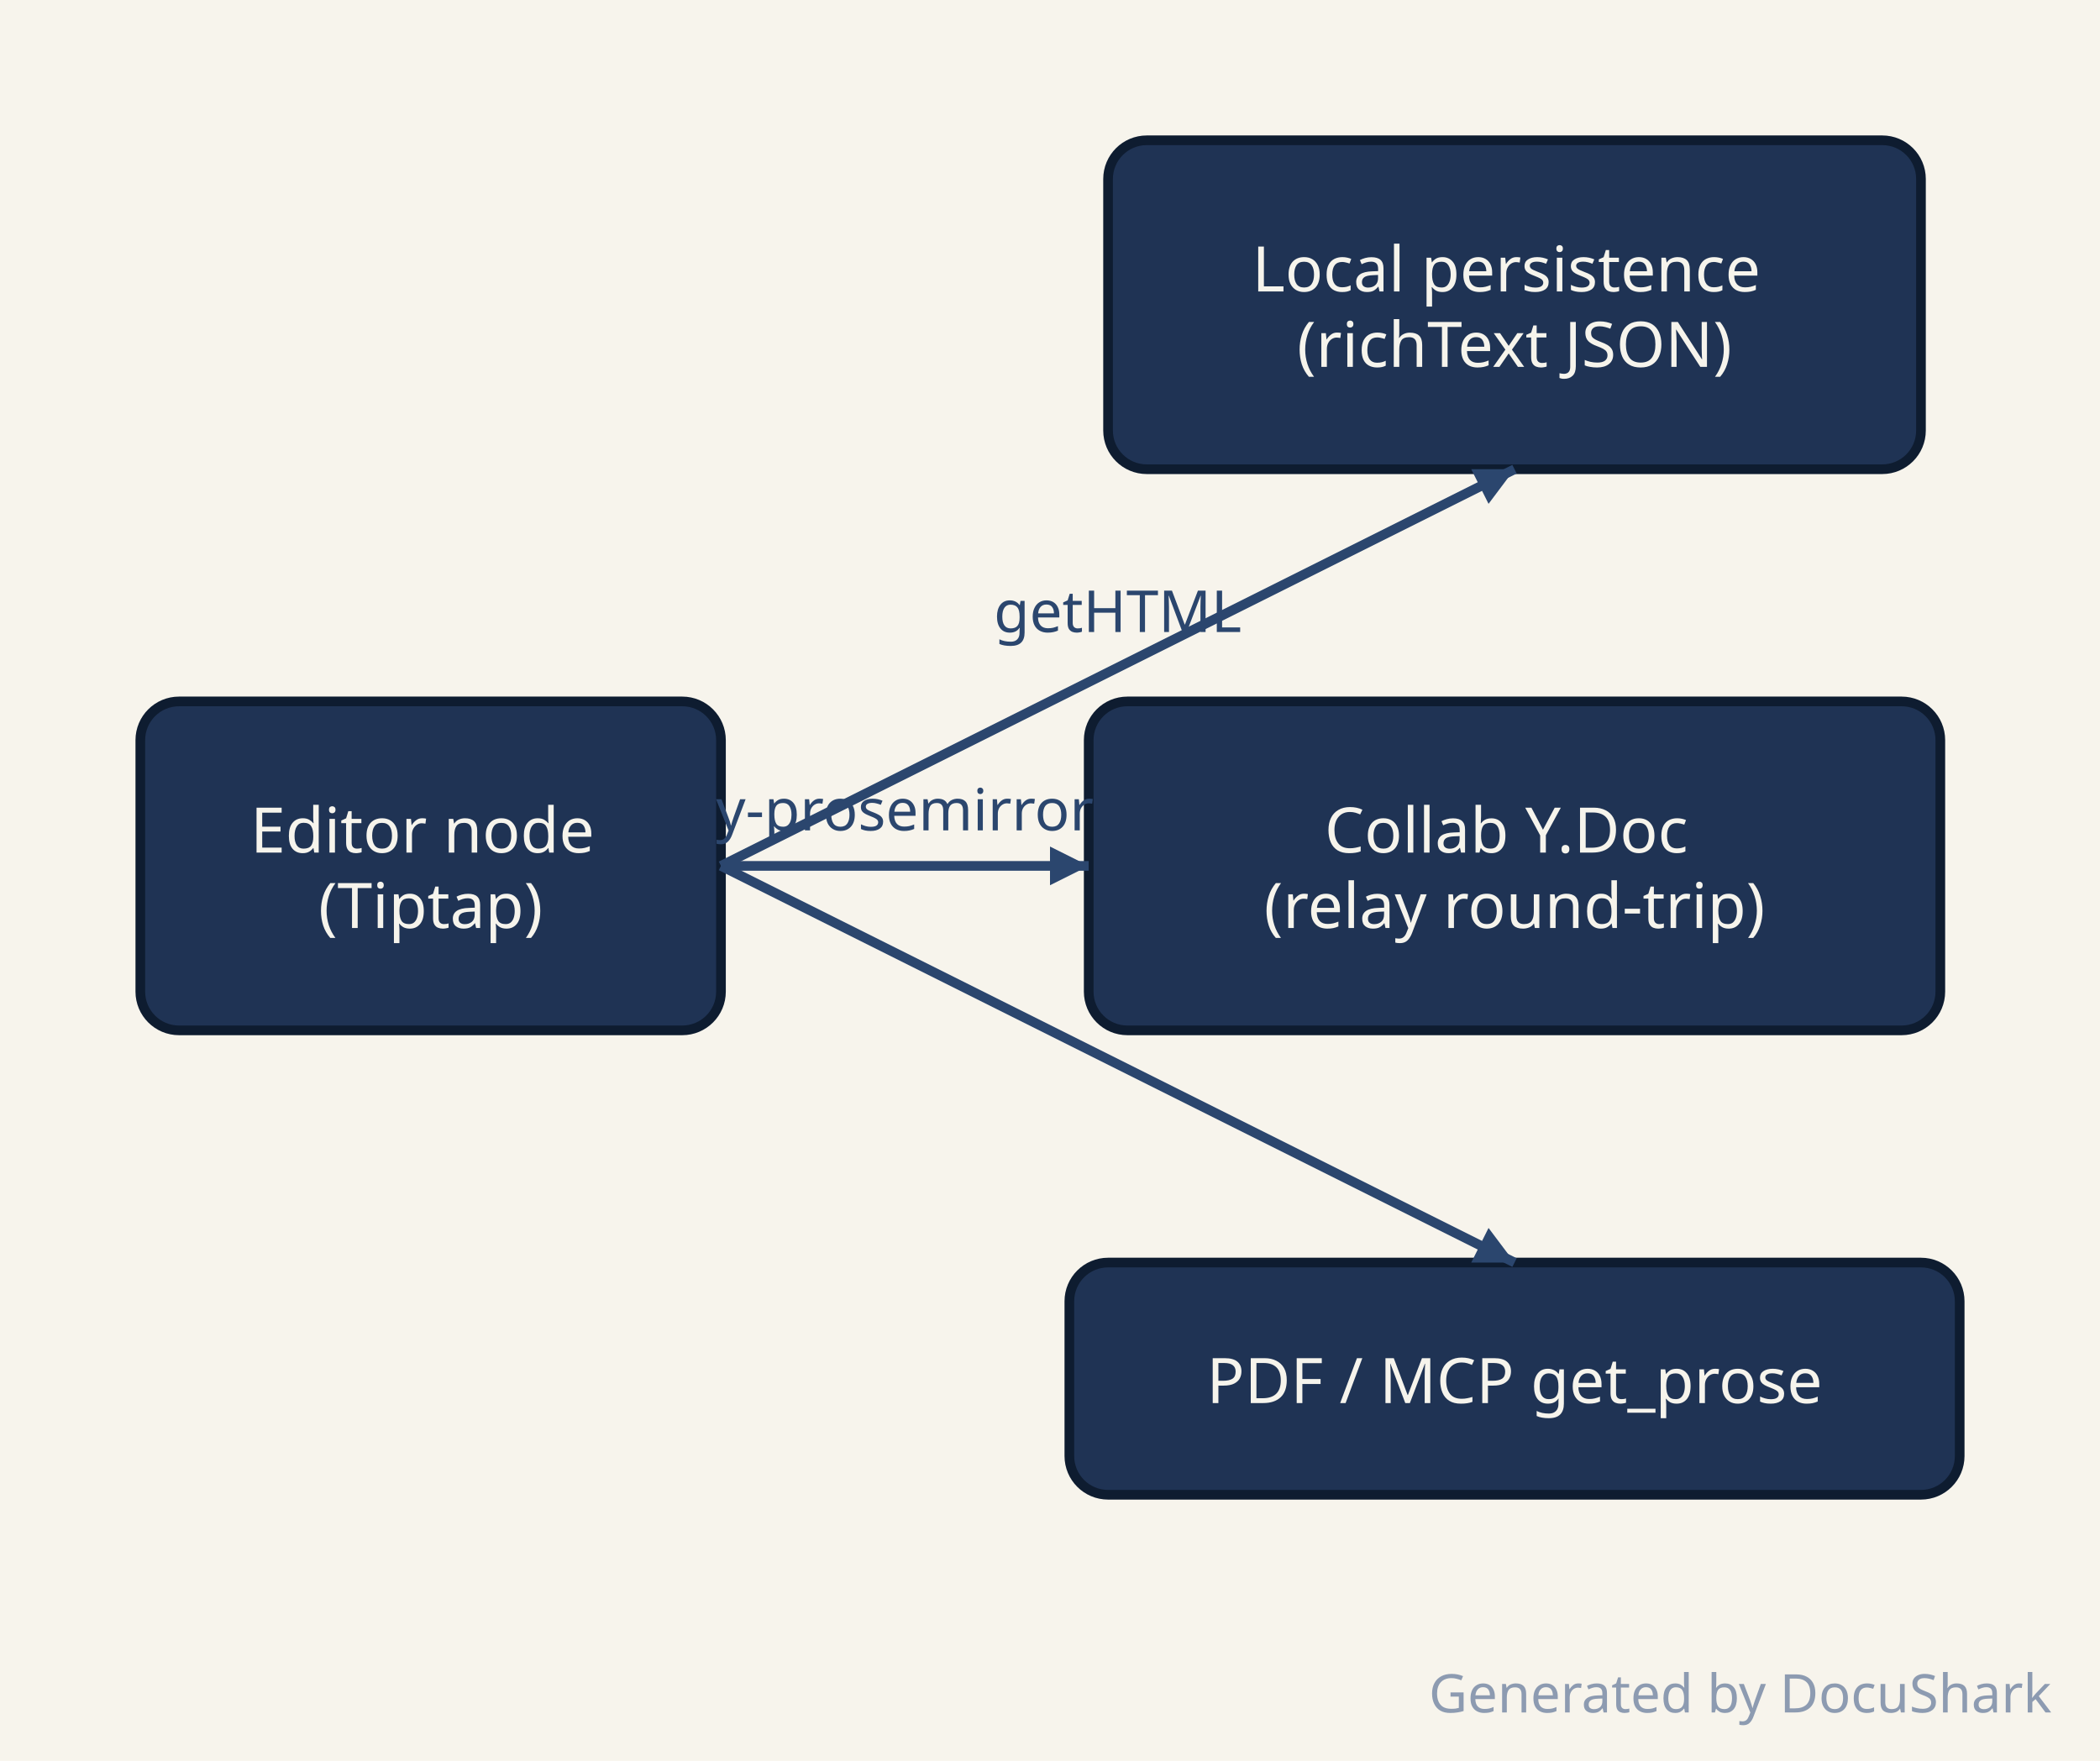
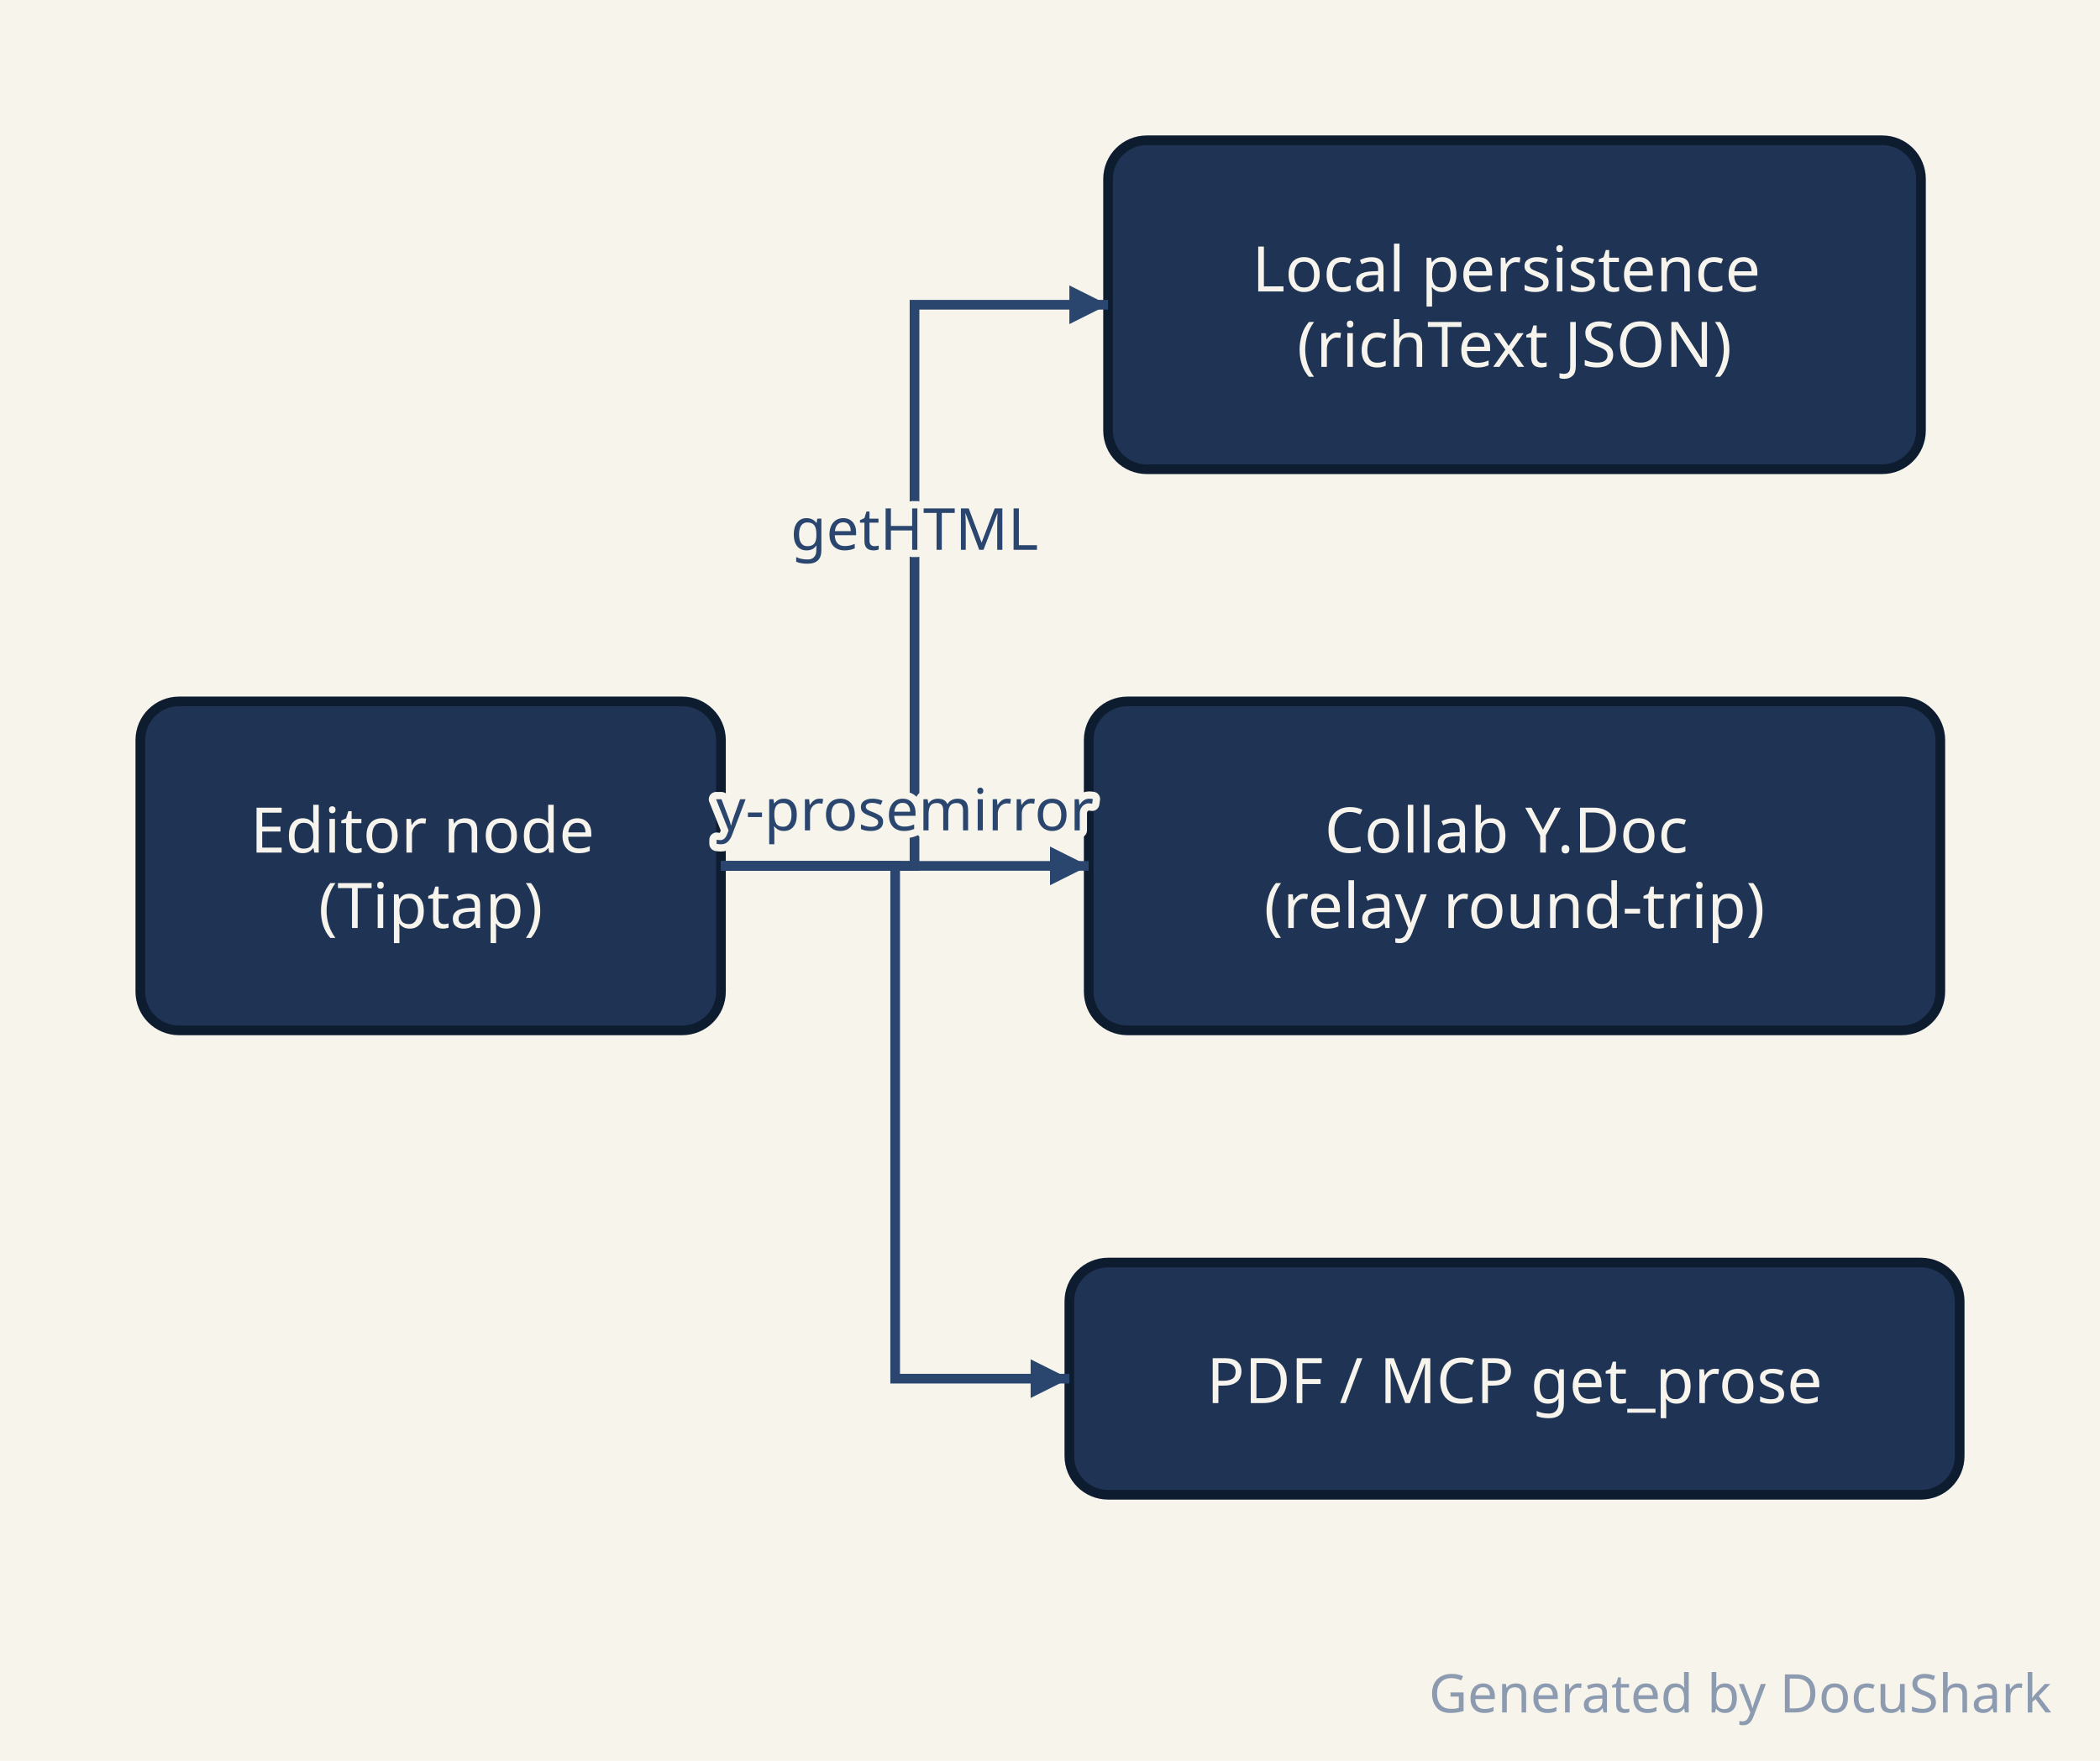
<svg xmlns="http://www.w3.org/2000/svg" width="434" height="364" viewBox="0 0 434 364">
  <rect x="0" y="0" width="434" height="364" fill="#f7f4ec" />
  <rect x="29" y="145" width="120" height="68" rx="8" ry="8" fill="#1f3354" stroke="#0e1c30" stroke-width="2" />
  <text x="89" y="171.2" font-family="sans-serif" font-size="13" text-anchor="middle" dominant-baseline="central" fill="#f6f4ec">
    <tspan x="89" dy="0">Editor node</tspan>
    <tspan x="89" dy="15.6">(Tiptap)</tspan>
  </text>
  <rect x="229" y="29" width="168" height="68" rx="8" ry="8" fill="#1f3354" stroke="#0e1c30" stroke-width="2" />
  <text x="313" y="55.2" font-family="sans-serif" font-size="13" text-anchor="middle" dominant-baseline="central" fill="#f6f4ec">
    <tspan x="313" dy="0">Local persistence</tspan>
    <tspan x="313" dy="15.6">(richText JSON)</tspan>
  </text>
  <rect x="225" y="145" width="176" height="68" rx="8" ry="8" fill="#1f3354" stroke="#0e1c30" stroke-width="2" />
  <text x="313" y="171.2" font-family="sans-serif" font-size="13" text-anchor="middle" dominant-baseline="central" fill="#f6f4ec">
    <tspan x="313" dy="0">Collab Y.Doc</tspan>
    <tspan x="313" dy="15.6">(relay round-trip)</tspan>
  </text>
  <rect x="221" y="261" width="184" height="48" rx="8" ry="8" fill="#1f3354" stroke="#0e1c30" stroke-width="2" />
  <text x="313" y="285" font-family="sans-serif" font-size="13" text-anchor="middle" dominant-baseline="central" fill="#f6f4ec">PDF / MCP get_prose</text>
-   <line x1="149" y1="179" x2="313" y2="97" stroke="#2b466e" stroke-width="2" />
-   <polygon points="313,97 307.633,104.155 304.056,97" fill="#2b466e" />
-   <text x="231" y="126" font-family="sans-serif" font-size="12" text-anchor="middle" dominant-baseline="central" fill="#2b466e">getHTML</text>
-   <line x1="149" y1="179" x2="225" y2="179" stroke="#2b466e" stroke-width="2" />
+   <polyline points="149,179 169,179 189,179 189,63 209,63 229,63" fill="none" stroke="#2b466e" stroke-width="2" />
+   <polygon points="229,63 221,67 221,59" fill="#2b466e" />
+   <text x="189" y="109" font-family="sans-serif" font-size="12" text-anchor="middle" dominant-baseline="central" fill="#2b466e" stroke="#f7f4ec" stroke-width="3" stroke-linejoin="round" paint-order="stroke">getHTML</text>
+   <polyline points="149,179 169,179 205,179 225,179" fill="none" stroke="#2b466e" stroke-width="2" />
  <polygon points="225,179 217,183 217,175" fill="#2b466e" />
-   <text x="187" y="167" font-family="sans-serif" font-size="12" text-anchor="middle" dominant-baseline="central" fill="#2b466e">y-prosemirror</text>
-   <line x1="149" y1="179" x2="313" y2="261" stroke="#2b466e" stroke-width="2" />
-   <polygon points="313,261 304.056,261 307.633,253.845" fill="#2b466e" />
+   <text x="187" y="167" font-family="sans-serif" font-size="12" text-anchor="middle" dominant-baseline="central" fill="#2b466e" stroke="#f7f4ec" stroke-width="3" stroke-linejoin="round" paint-order="stroke">y-prosemirror</text>
+   <polyline points="149,179 169,179 185,179 185,285 201,285 221,285" fill="none" stroke="#2b466e" stroke-width="2" />
+   <polygon points="221,285 213,289 213,281" fill="#2b466e" />
  <text x="424" y="354" font-family="sans-serif" font-size="11" text-anchor="end" fill="#8d9bb1">Generated by DocuShark</text>
</svg>
